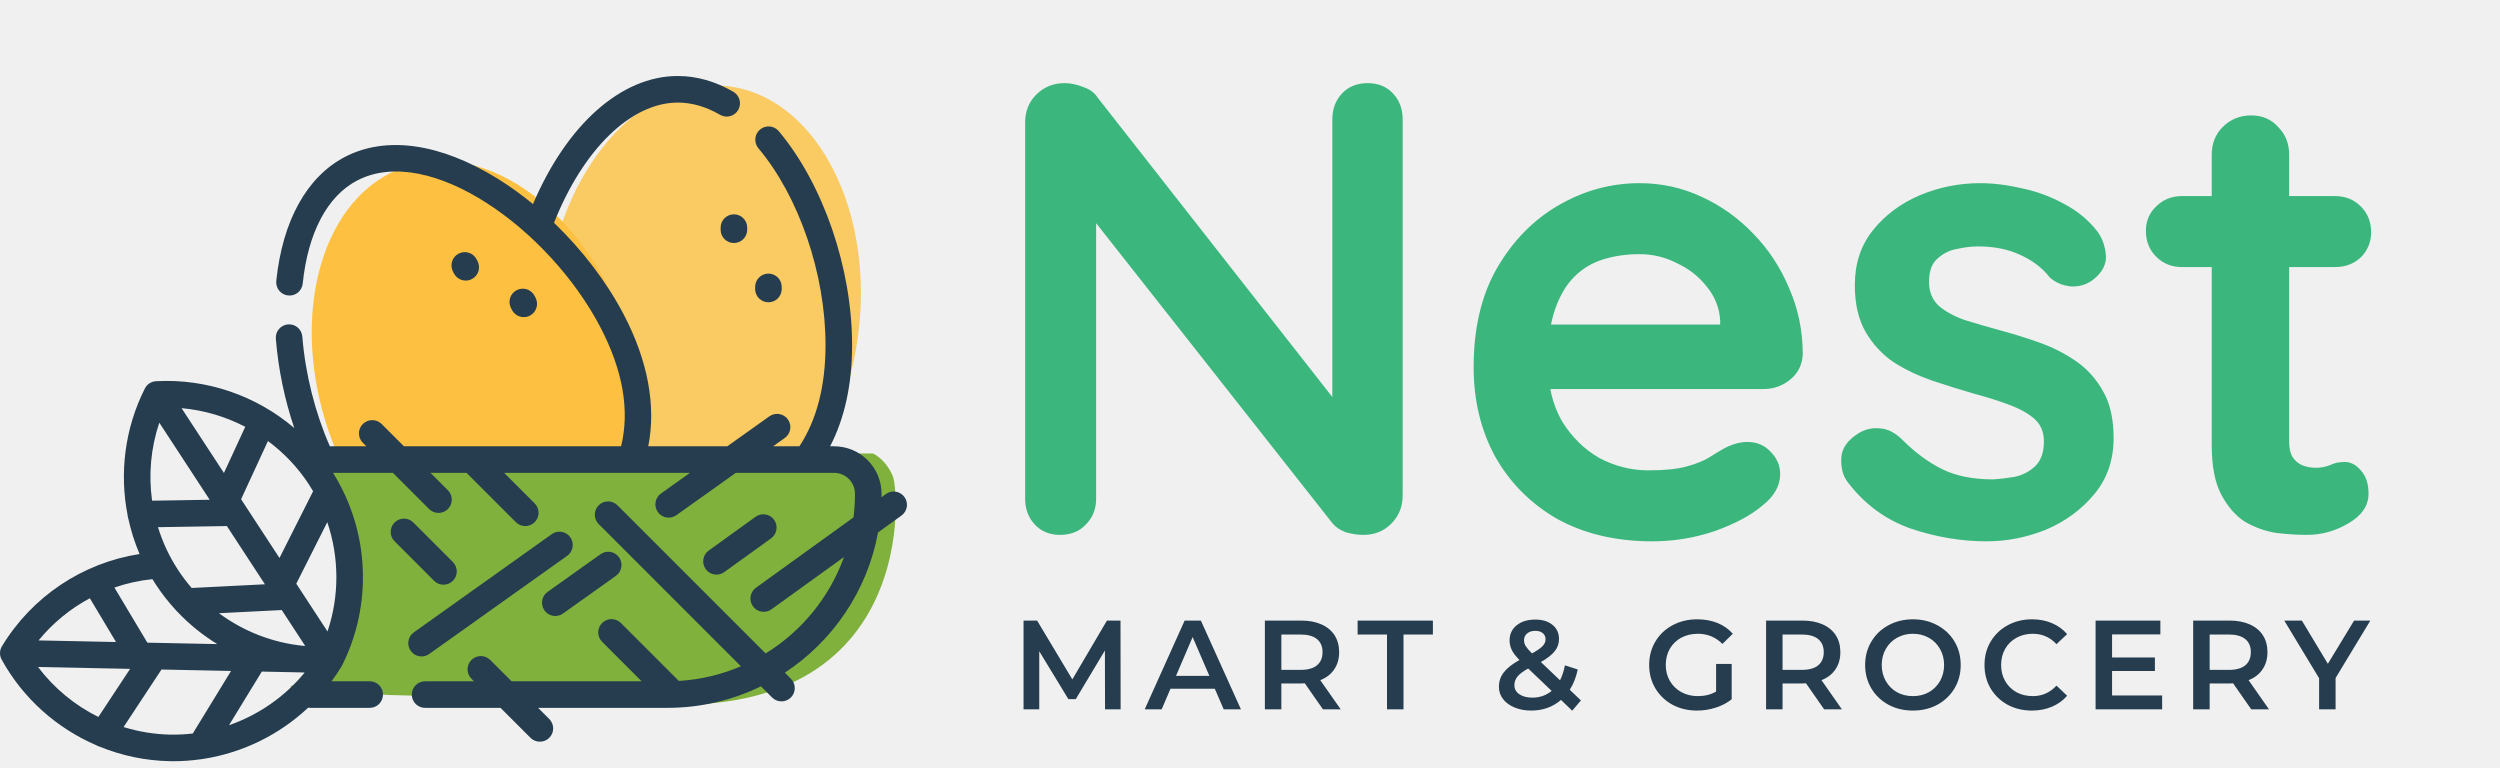
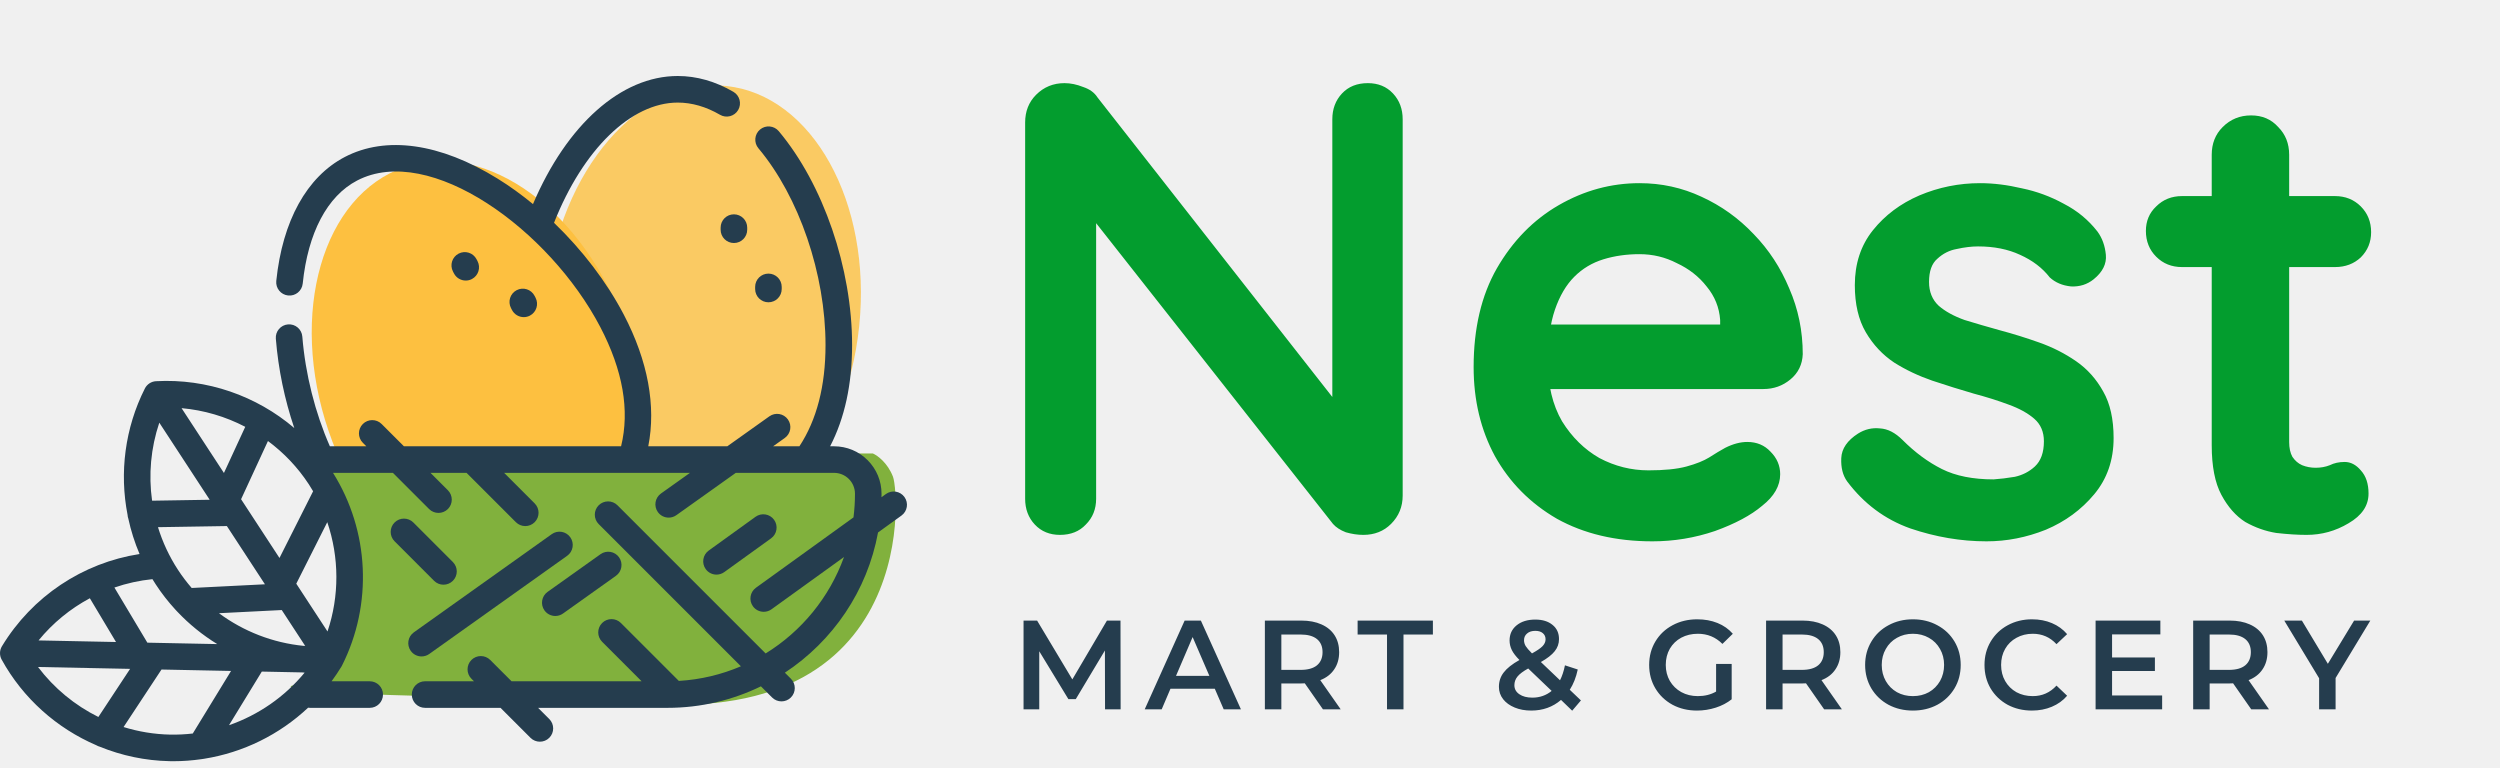
<svg xmlns="http://www.w3.org/2000/svg" width="215" height="66" viewBox="0 0 215 66" fill="none">
  <g clip-path="url(#clip0)">
    <ellipse opacity="0.8" cx="60.443" cy="26.667" rx="13.519" ry="19.377" transform="rotate(5.91321 60.4431 26.6666)" fill="#FDC040" />
    <ellipse cx="41.055" cy="32.706" rx="13.519" ry="19.377" transform="rotate(-18.8509 41.0546 32.7057)" fill="#FDC040" />
    <path d="M27 39H75.071C75.455 39.167 76.337 39.8 76.797 41C77.373 42.5 79 64.5 51.5 60C29.862 60 24.813 59.333 25.005 59C29 58 29.5 54 30 51C30.5 48 27 39 27 39Z" fill="#81B13D" />
    <path d="M63.117 18.432C62.486 18.432 61.974 18.944 61.974 19.575V19.757C61.974 20.389 62.486 20.9 63.117 20.9C63.748 20.9 64.26 20.389 64.26 19.757V19.575C64.26 18.944 63.748 18.432 63.117 18.432Z" fill="#253D4E" />
    <path d="M66.085 23.53C65.454 23.53 64.942 24.041 64.942 24.672V24.855C64.942 25.486 65.454 25.997 66.085 25.997C66.716 25.997 67.227 25.486 67.227 24.855V24.672C67.227 24.041 66.716 23.53 66.085 23.53Z" fill="#253D4E" />
    <path d="M41.067 22.457L40.982 22.295C40.69 21.735 40 21.518 39.441 21.811C38.881 22.103 38.665 22.793 38.957 23.352L39.041 23.514C39.245 23.905 39.643 24.128 40.055 24.128C40.233 24.128 40.414 24.087 40.583 23.998C41.142 23.706 41.359 23.016 41.067 22.457Z" fill="#253D4E" />
    <path d="M46.057 25.602L45.972 25.44C45.68 24.88 44.99 24.663 44.431 24.956C43.871 25.248 43.655 25.938 43.947 26.497L44.031 26.659C44.235 27.05 44.633 27.273 45.045 27.273C45.223 27.273 45.404 27.232 45.573 27.143C46.132 26.851 46.349 26.161 46.057 25.602Z" fill="#253D4E" />
    <path d="M38.947 48.334L35.549 44.935C35.103 44.489 34.379 44.489 33.933 44.935C33.487 45.381 33.487 46.105 33.933 46.551L37.331 49.95C37.555 50.173 37.847 50.284 38.139 50.284C38.432 50.284 38.724 50.173 38.947 49.95C39.394 49.503 39.394 48.78 38.947 48.334Z" fill="#253D4E" />
    <path d="M49.045 46.205C48.68 45.691 47.966 45.57 47.452 45.936L35.591 54.381C35.077 54.746 34.957 55.46 35.323 55.974C35.546 56.287 35.898 56.454 36.255 56.454C36.484 56.454 36.715 56.385 36.916 56.242L48.777 47.798C49.291 47.432 49.411 46.719 49.045 46.205Z" fill="#253D4E" />
    <path d="M53.239 47.928C52.873 47.414 52.16 47.294 51.645 47.66L47.092 50.901C46.578 51.267 46.458 51.981 46.824 52.495C47.047 52.808 47.399 52.975 47.756 52.975C47.985 52.975 48.217 52.906 48.418 52.763L52.97 49.521C53.484 49.156 53.604 48.442 53.239 47.928Z" fill="#253D4E" />
    <path d="M77.784 42.744C77.415 42.232 76.701 42.116 76.189 42.485L75.808 42.76C75.81 42.662 75.812 42.564 75.812 42.466C75.812 41.376 75.388 40.35 74.616 39.575C73.844 38.805 72.818 38.381 71.728 38.381H71.39C72.644 35.958 73.28 33.041 73.28 29.673C73.28 23.068 70.805 15.848 66.973 11.28C66.567 10.797 65.847 10.734 65.363 11.139C64.88 11.545 64.817 12.266 65.222 12.749C68.729 16.93 70.995 23.573 70.995 29.673C70.995 33.188 70.24 36.114 68.749 38.381H66.487L67.492 37.666C68.007 37.3 68.126 36.586 67.76 36.072C67.395 35.558 66.682 35.438 66.167 35.804L62.547 38.381H55.751C56.436 34.912 55.722 31.036 53.653 27.071C52.171 24.234 50.067 21.488 47.646 19.162C50.139 12.856 54.265 8.822 58.286 8.822C59.5 8.822 60.724 9.175 61.922 9.872C62.468 10.189 63.167 10.004 63.484 9.458C63.801 8.913 63.616 8.213 63.071 7.896C61.519 6.994 59.909 6.536 58.286 6.536C53.422 6.536 48.745 10.716 45.837 17.552C44.846 16.737 43.82 15.995 42.774 15.35C37.852 12.31 33.191 11.654 29.65 13.502C26.385 15.209 24.293 18.993 23.76 24.158C23.695 24.786 24.151 25.347 24.779 25.412C25.408 25.478 25.968 25.02 26.033 24.393C26.484 20.016 28.145 16.867 30.708 15.528C36.949 12.27 47.255 19.757 51.627 28.129C53.571 31.853 54.169 35.297 53.413 38.381H40.602C40.599 38.381 40.596 38.381 40.593 38.381H34.738L32.82 36.464C32.374 36.018 31.65 36.018 31.204 36.464C30.758 36.91 30.758 37.633 31.204 38.08L31.506 38.381H28.369C27.096 35.489 26.259 32.167 26 28.945C25.95 28.316 25.399 27.846 24.77 27.898C24.141 27.948 23.672 28.499 23.722 29.128C23.933 31.747 24.474 34.352 25.308 36.811C22.051 34.036 17.798 32.545 13.418 32.783C13.01 32.805 12.645 33.044 12.46 33.408C10.742 36.811 10.259 40.651 10.972 44.288C10.978 44.398 11 44.504 11.036 44.603C11.26 45.641 11.583 46.66 12.002 47.646C7.111 48.405 2.769 51.287 0.165 55.581C-0.046 55.931 -0.055 56.367 0.142 56.725C1.983 60.066 4.885 62.633 8.294 64.096C8.385 64.149 8.48 64.19 8.578 64.216C10.461 64.983 12.491 65.417 14.579 65.46C14.693 65.463 14.807 65.464 14.921 65.464C15.733 65.464 16.539 65.402 17.332 65.287C17.407 65.282 17.481 65.273 17.553 65.254C20.911 64.72 24.033 63.178 26.498 60.861C26.554 60.869 26.611 60.875 26.669 60.875H31.796C32.427 60.875 32.938 60.364 32.938 59.732C32.938 59.101 32.427 58.59 31.796 58.59H28.515C28.815 58.183 29.099 57.763 29.364 57.326C29.372 57.313 29.378 57.299 29.386 57.285C29.393 57.273 29.401 57.262 29.407 57.249C32.069 51.977 31.767 45.653 28.64 40.666H33.791L36.902 43.777C37.125 44 37.417 44.111 37.71 44.111C38.002 44.111 38.294 44 38.518 43.777C38.964 43.331 38.964 42.607 38.518 42.161L37.023 40.666H40.124L44.366 44.908C44.589 45.131 44.882 45.243 45.174 45.243C45.466 45.243 45.759 45.131 45.982 44.908C46.428 44.462 46.428 43.738 45.982 43.292L43.356 40.666H54.271C54.272 40.666 54.273 40.667 54.275 40.667C54.276 40.667 54.277 40.666 54.278 40.666H59.338L56.843 42.442C56.329 42.808 56.209 43.522 56.575 44.036C56.798 44.349 57.15 44.516 57.507 44.516C57.736 44.516 57.968 44.447 58.169 44.304L63.278 40.666H69.345C69.345 40.666 69.346 40.666 69.347 40.666C69.348 40.666 69.348 40.666 69.349 40.666H71.729C72.209 40.666 72.662 40.853 73.001 41.191C73.341 41.532 73.528 41.985 73.528 42.465C73.528 43.153 73.484 43.831 73.4 44.496L65.011 50.546C64.499 50.915 64.383 51.629 64.752 52.141C64.976 52.451 65.325 52.615 65.68 52.615C65.912 52.615 66.145 52.545 66.347 52.4L72.584 47.903C71.338 51.37 68.936 54.29 65.845 56.197L53.103 43.455C52.657 43.009 51.934 43.009 51.487 43.455C51.041 43.902 51.041 44.625 51.487 45.071L63.717 57.301C62.061 58.009 60.264 58.446 58.38 58.559L53.398 53.578C52.952 53.132 52.229 53.132 51.783 53.578C51.336 54.024 51.336 54.748 51.783 55.194L55.178 58.589H43.993L42.159 56.756C41.713 56.31 40.99 56.31 40.544 56.756C40.097 57.203 40.097 57.926 40.544 58.372L40.761 58.589H36.556C35.925 58.589 35.414 59.101 35.414 59.732C35.414 60.363 35.925 60.875 36.556 60.875H43.045L45.622 63.452C45.845 63.675 46.138 63.786 46.43 63.786C46.722 63.786 47.015 63.675 47.238 63.452C47.684 63.005 47.684 62.282 47.238 61.836L46.277 60.875H57.401C60.282 60.875 63.01 60.209 65.44 59.025L66.4 59.984C66.623 60.208 66.916 60.319 67.208 60.319C67.5 60.319 67.793 60.208 68.016 59.984C68.462 59.538 68.462 58.815 68.016 58.368L67.499 57.851C71.618 55.139 74.589 50.82 75.511 45.792L77.526 44.339C78.037 43.97 78.153 43.256 77.784 42.744ZM26.56 41.651C26.688 41.847 26.809 42.047 26.927 42.248L24.035 47.986L20.733 42.933L23.044 37.928C24.409 38.939 25.606 40.192 26.56 41.651ZM22.784 50.249L16.485 50.566C16.06 50.076 15.665 49.556 15.306 49.006C14.554 47.856 13.981 46.62 13.586 45.337L19.511 45.241L22.784 50.249ZM21.091 36.706L19.258 40.676L15.614 35.101C17.541 35.272 19.401 35.825 21.091 36.706ZM13.7 36.35L18.033 42.979L13.079 43.06C12.765 40.823 12.969 38.522 13.7 36.35ZM13.11 49.807C13.202 49.958 13.296 50.108 13.393 50.256C13.9 51.033 14.468 51.758 15.086 52.43C15.131 52.489 15.182 52.543 15.237 52.592C16.263 53.679 17.424 54.619 18.684 55.392L12.673 55.269L9.839 50.528C10.888 50.166 11.985 49.922 13.11 49.807ZM7.727 51.449L9.977 55.213L3.316 55.076C4.543 53.577 6.045 52.348 7.727 51.449ZM8.46 61.66C6.436 60.656 4.651 59.19 3.27 57.361L11.188 57.523L8.46 61.66ZM16.579 63.082C15.935 63.156 15.283 63.189 14.625 63.176C13.252 63.147 11.908 62.923 10.627 62.525L13.889 57.579L19.87 57.702L16.579 63.082ZM19.694 62.368L22.516 57.756L25.985 57.828C26.056 57.834 26.127 57.839 26.199 57.845C24.48 59.932 22.218 61.491 19.694 62.368ZM26.118 55.545C23.467 55.285 20.947 54.302 18.83 52.736L24.231 52.464L26.246 55.548L26.118 55.545ZM28.166 54.307L25.48 50.197L28.146 44.907C29.177 47.936 29.195 51.25 28.166 54.307Z" fill="#253D4E" />
    <path d="M66.571 44.703C66.202 44.191 65.488 44.075 64.976 44.444L60.95 47.347C60.438 47.717 60.322 48.431 60.691 48.943C60.915 49.252 61.264 49.417 61.619 49.417C61.851 49.417 62.084 49.347 62.286 49.201L66.313 46.298C66.825 45.929 66.94 45.215 66.571 44.703Z" fill="#253D4E" />
  </g>
  <path d="M95.033 61L95.022 55.942L92.515 60.128H91.883L89.376 56.008V61H88.025V53.37H89.191L92.221 58.428L95.197 53.37H96.363L96.374 61H95.033ZM104.474 59.234H100.659L99.906 61H98.446L101.879 53.37H103.275L106.719 61H105.237L104.474 59.234ZM104.005 58.122L102.566 54.787L101.138 58.122H104.005ZM113.772 61L112.213 58.766C112.147 58.773 112.049 58.776 111.919 58.776H110.196V61H108.779V53.37H111.919C112.58 53.37 113.154 53.479 113.641 53.697C114.135 53.915 114.513 54.227 114.774 54.634C115.036 55.041 115.167 55.525 115.167 56.084C115.167 56.658 115.025 57.152 114.742 57.566C114.465 57.981 114.066 58.289 113.543 58.493L115.298 61H113.772ZM113.739 56.084C113.739 55.597 113.579 55.223 113.259 54.961C112.939 54.7 112.471 54.569 111.853 54.569H110.196V57.61H111.853C112.471 57.61 112.939 57.479 113.259 57.218C113.579 56.949 113.739 56.571 113.739 56.084ZM119.283 54.569H116.755V53.37H123.229V54.569H120.7V61H119.283V54.569ZM135.208 61.12L134.248 60.193C133.536 60.804 132.682 61.109 131.687 61.109C131.156 61.109 130.68 61.022 130.259 60.847C129.837 60.673 129.507 60.433 129.267 60.128C129.027 59.816 128.907 59.463 128.907 59.071C128.907 58.598 129.045 58.184 129.322 57.828C129.598 57.465 130.048 57.109 130.673 56.76C130.368 56.455 130.15 56.171 130.019 55.91C129.888 55.641 129.823 55.365 129.823 55.081C129.823 54.544 130.023 54.111 130.422 53.784C130.829 53.45 131.367 53.283 132.036 53.283C132.653 53.283 133.147 53.435 133.518 53.741C133.889 54.038 134.074 54.446 134.074 54.961C134.074 55.354 133.95 55.703 133.703 56.008C133.464 56.313 133.068 56.622 132.515 56.934L134.161 58.504C134.343 58.148 134.485 57.719 134.586 57.218L135.687 57.577C135.542 58.253 135.313 58.834 135 59.321L135.96 60.237L135.208 61.12ZM132.036 54.253C131.738 54.253 131.502 54.329 131.327 54.482C131.153 54.627 131.066 54.82 131.066 55.059C131.066 55.234 131.113 55.401 131.207 55.561C131.302 55.714 131.483 55.924 131.752 56.193C132.188 55.953 132.49 55.746 132.657 55.572C132.831 55.39 132.919 55.194 132.919 54.983C132.919 54.758 132.839 54.58 132.679 54.449C132.526 54.318 132.312 54.253 132.036 54.253ZM131.785 59.997C132.417 59.997 132.969 59.805 133.442 59.419L131.425 57.49C130.989 57.73 130.68 57.962 130.499 58.188C130.324 58.406 130.237 58.653 130.237 58.929C130.237 59.249 130.379 59.507 130.662 59.703C130.946 59.899 131.32 59.997 131.785 59.997ZM147.584 57.098H148.924V60.139C148.532 60.451 148.074 60.691 147.551 60.858C147.028 61.025 146.49 61.109 145.938 61.109C145.16 61.109 144.459 60.942 143.834 60.608C143.209 60.266 142.719 59.797 142.363 59.202C142.006 58.606 141.828 57.934 141.828 57.185C141.828 56.437 142.006 55.764 142.363 55.169C142.719 54.573 143.209 54.108 143.834 53.773C144.466 53.432 145.175 53.261 145.96 53.261C146.599 53.261 147.18 53.366 147.704 53.577C148.227 53.788 148.666 54.097 149.022 54.504L148.129 55.376C147.547 54.794 146.846 54.504 146.025 54.504C145.487 54.504 145.008 54.616 144.586 54.842C144.172 55.067 143.845 55.383 143.605 55.79C143.373 56.197 143.256 56.662 143.256 57.185C143.256 57.694 143.373 58.151 143.605 58.558C143.845 58.965 144.172 59.285 144.586 59.518C145.008 59.75 145.484 59.866 146.014 59.866C146.61 59.866 147.133 59.736 147.584 59.474V57.098ZM156.875 61L155.317 58.766C155.251 58.773 155.153 58.776 155.022 58.776H153.3V61H151.883V53.37H155.022C155.684 53.37 156.258 53.479 156.745 53.697C157.239 53.915 157.617 54.227 157.878 54.634C158.14 55.041 158.271 55.525 158.271 56.084C158.271 56.658 158.129 57.152 157.846 57.566C157.569 57.981 157.17 58.289 156.647 58.493L158.401 61H156.875ZM156.843 56.084C156.843 55.597 156.683 55.223 156.363 54.961C156.043 54.7 155.575 54.569 154.957 54.569H153.3V57.61H154.957C155.575 57.61 156.043 57.479 156.363 57.218C156.683 56.949 156.843 56.571 156.843 56.084ZM164.51 61.109C163.733 61.109 163.032 60.942 162.407 60.608C161.782 60.266 161.291 59.797 160.935 59.202C160.579 58.598 160.401 57.926 160.401 57.185C160.401 56.444 160.579 55.775 160.935 55.179C161.291 54.576 161.782 54.108 162.407 53.773C163.032 53.432 163.733 53.261 164.51 53.261C165.288 53.261 165.989 53.432 166.614 53.773C167.239 54.108 167.729 54.573 168.086 55.169C168.442 55.764 168.62 56.437 168.62 57.185C168.62 57.934 168.442 58.606 168.086 59.202C167.729 59.797 167.239 60.266 166.614 60.608C165.989 60.942 165.288 61.109 164.51 61.109ZM164.51 59.866C165.019 59.866 165.477 59.754 165.884 59.529C166.291 59.296 166.61 58.976 166.843 58.569C167.075 58.155 167.192 57.694 167.192 57.185C167.192 56.676 167.075 56.218 166.843 55.812C166.61 55.397 166.291 55.078 165.884 54.852C165.477 54.62 165.019 54.504 164.51 54.504C164.002 54.504 163.544 54.62 163.137 54.852C162.73 55.078 162.41 55.397 162.178 55.812C161.945 56.218 161.829 56.676 161.829 57.185C161.829 57.694 161.945 58.155 162.178 58.569C162.41 58.976 162.73 59.296 163.137 59.529C163.544 59.754 164.002 59.866 164.51 59.866ZM174.743 61.109C173.973 61.109 173.275 60.942 172.65 60.608C172.033 60.266 171.546 59.797 171.19 59.202C170.841 58.606 170.667 57.934 170.667 57.185C170.667 56.437 170.845 55.764 171.201 55.169C171.557 54.573 172.044 54.108 172.661 53.773C173.286 53.432 173.984 53.261 174.754 53.261C175.379 53.261 175.949 53.37 176.465 53.588C176.981 53.806 177.417 54.122 177.773 54.536L176.858 55.397C176.306 54.801 175.626 54.504 174.82 54.504C174.296 54.504 173.828 54.62 173.413 54.852C172.999 55.078 172.676 55.394 172.443 55.801C172.211 56.208 172.095 56.669 172.095 57.185C172.095 57.701 172.211 58.162 172.443 58.569C172.676 58.976 172.999 59.296 173.413 59.529C173.828 59.754 174.296 59.866 174.82 59.866C175.626 59.866 176.306 59.565 176.858 58.962L177.773 59.834C177.417 60.248 176.978 60.564 176.455 60.782C175.939 61 175.368 61.109 174.743 61.109ZM185.944 59.812V61H180.221V53.37H185.791V54.558H181.638V56.542H185.322V57.708H181.638V59.812H185.944ZM193.605 61L192.047 58.766C191.981 58.773 191.883 58.776 191.752 58.776H190.03V61H188.613V53.37H191.752C192.414 53.37 192.988 53.479 193.475 53.697C193.969 53.915 194.347 54.227 194.608 54.634C194.87 55.041 195.001 55.525 195.001 56.084C195.001 56.658 194.859 57.152 194.576 57.566C194.299 57.981 193.9 58.289 193.377 58.493L195.131 61H193.605ZM193.573 56.084C193.573 55.597 193.413 55.223 193.093 54.961C192.773 54.7 192.305 54.569 191.687 54.569H190.03V57.61H191.687C192.305 57.61 192.773 57.479 193.093 57.218C193.413 56.949 193.573 56.571 193.573 56.084ZM200.861 58.308V61H199.444V58.33L196.447 53.37H197.962L200.196 57.087L202.453 53.37H203.848L200.861 58.308Z" fill="#253D4E" />
-   <path d="M117.633 7.15C118.521 7.15 119.243 7.446 119.798 8.038C120.353 8.63 120.63 9.37 120.63 10.258V42.614C120.63 43.577 120.297 44.391 119.631 45.056C119.002 45.685 118.207 46 117.245 46C116.764 46 116.264 45.926 115.746 45.778C115.265 45.593 114.895 45.352 114.636 45.056L92.825 17.362L94.267 16.474V42.892C94.267 43.78 93.972 44.52 93.379 45.112C92.825 45.704 92.085 46 91.159 46C90.272 46 89.55 45.704 88.995 45.112C88.44 44.52 88.162 43.78 88.162 42.892V10.536C88.162 9.573 88.477 8.778 89.106 8.149C89.772 7.483 90.586 7.15 91.548 7.15C92.066 7.15 92.603 7.261 93.157 7.483C93.713 7.668 94.12 7.964 94.379 8.371L115.524 35.344L114.58 36.01V10.258C114.58 9.37 114.858 8.63 115.413 8.038C115.968 7.446 116.708 7.15 117.633 7.15ZM142.106 46.555C138.961 46.555 136.223 45.907 133.892 44.612C131.598 43.281 129.822 41.486 128.564 39.229C127.343 36.972 126.732 34.419 126.732 31.57C126.732 28.24 127.398 25.41 128.73 23.078C130.099 20.71 131.875 18.898 134.058 17.64C136.241 16.381 138.554 15.752 140.996 15.752C142.883 15.752 144.659 16.141 146.324 16.918C148.026 17.695 149.524 18.768 150.819 20.137C152.114 21.469 153.132 23.023 153.872 24.799C154.649 26.575 155.037 28.462 155.037 30.46C155 31.348 154.649 32.069 153.983 32.624C153.317 33.179 152.54 33.457 151.652 33.457H130.451L128.786 27.907H149.154L147.933 29.017V27.518C147.859 26.445 147.471 25.483 146.768 24.633C146.102 23.782 145.251 23.116 144.215 22.634C143.216 22.116 142.143 21.858 140.996 21.858C139.886 21.858 138.85 22.006 137.888 22.302C136.926 22.598 136.093 23.097 135.39 23.8C134.687 24.503 134.132 25.447 133.725 26.631C133.318 27.814 133.115 29.313 133.115 31.126C133.115 33.124 133.522 34.826 134.336 36.232C135.187 37.601 136.26 38.656 137.555 39.395C138.887 40.099 140.293 40.45 141.773 40.45C143.142 40.45 144.233 40.339 145.047 40.117C145.861 39.895 146.509 39.636 146.99 39.34C147.508 39.007 147.97 38.73 148.377 38.508C149.043 38.175 149.672 38.008 150.264 38.008C151.078 38.008 151.744 38.285 152.262 38.84C152.817 39.395 153.095 40.043 153.095 40.783C153.095 41.782 152.577 42.688 151.541 43.502C150.579 44.316 149.228 45.038 147.489 45.667C145.75 46.259 143.956 46.555 142.106 46.555ZM158.849 41.394C158.479 40.876 158.312 40.209 158.349 39.395C158.386 38.581 158.867 37.879 159.792 37.286C160.384 36.916 161.013 36.769 161.679 36.843C162.345 36.88 162.993 37.212 163.622 37.842C164.695 38.914 165.823 39.747 167.007 40.339C168.191 40.931 169.671 41.227 171.447 41.227C172.002 41.19 172.613 41.116 173.279 41.005C173.945 40.857 174.518 40.561 174.999 40.117C175.517 39.636 175.776 38.914 175.776 37.953C175.776 37.139 175.499 36.491 174.944 36.01C174.389 35.529 173.649 35.122 172.724 34.789C171.836 34.456 170.837 34.142 169.727 33.846C168.58 33.513 167.396 33.142 166.175 32.736C164.991 32.328 163.899 31.811 162.9 31.181C161.901 30.515 161.087 29.646 160.458 28.573C159.829 27.5 159.515 26.149 159.515 24.521C159.515 22.672 160.033 21.099 161.069 19.804C162.105 18.509 163.437 17.51 165.065 16.807C166.73 16.104 168.469 15.752 170.282 15.752C171.429 15.752 172.631 15.9 173.889 16.197C175.147 16.456 176.35 16.899 177.497 17.529C178.644 18.12 179.606 18.916 180.383 19.915C180.79 20.47 181.03 21.136 181.104 21.913C181.178 22.69 180.827 23.393 180.05 24.022C179.495 24.466 178.847 24.669 178.107 24.633C177.367 24.558 176.757 24.299 176.276 23.855C175.647 23.041 174.796 22.394 173.723 21.913C172.687 21.432 171.484 21.192 170.115 21.192C169.56 21.192 168.95 21.265 168.284 21.413C167.655 21.524 167.1 21.802 166.619 22.246C166.138 22.653 165.897 23.319 165.897 24.244C165.897 25.095 166.175 25.779 166.73 26.297C167.285 26.779 168.025 27.186 168.95 27.518C169.912 27.814 170.929 28.11 172.002 28.407C173.112 28.703 174.241 29.054 175.388 29.461C176.535 29.868 177.589 30.404 178.551 31.07C179.513 31.736 180.29 32.606 180.882 33.679C181.474 34.715 181.77 36.047 181.77 37.675C181.77 39.562 181.215 41.172 180.105 42.504C178.995 43.836 177.608 44.853 175.943 45.556C174.278 46.222 172.576 46.555 170.837 46.555C168.654 46.555 166.471 46.185 164.288 45.445C162.105 44.668 160.292 43.318 158.849 41.394ZM187.655 16.863H200.808C201.696 16.863 202.436 17.159 203.028 17.75C203.62 18.343 203.916 19.082 203.916 19.971C203.916 20.822 203.62 21.543 203.028 22.135C202.436 22.69 201.696 22.968 200.808 22.968H187.655C186.767 22.968 186.027 22.672 185.435 22.079C184.843 21.488 184.547 20.747 184.547 19.86C184.547 19.009 184.843 18.305 185.435 17.75C186.027 17.159 186.767 16.863 187.655 16.863ZM193.593 9.925C194.555 9.925 195.332 10.258 195.924 10.924C196.553 11.553 196.868 12.348 196.868 13.31V38.008C196.868 38.526 196.96 38.952 197.145 39.285C197.367 39.617 197.645 39.858 197.978 40.006C198.348 40.154 198.736 40.228 199.143 40.228C199.587 40.228 199.994 40.154 200.364 40.006C200.734 39.821 201.16 39.728 201.641 39.728C202.159 39.728 202.621 39.969 203.028 40.45C203.472 40.931 203.694 41.597 203.694 42.448C203.694 43.484 203.121 44.335 201.974 45.001C200.864 45.667 199.661 46 198.366 46C197.589 46 196.72 45.944 195.758 45.834C194.833 45.685 193.945 45.371 193.094 44.89C192.28 44.372 191.595 43.595 191.04 42.559C190.485 41.523 190.208 40.099 190.208 38.285V13.31C190.208 12.348 190.522 11.553 191.151 10.924C191.817 10.258 192.631 9.925 193.593 9.925Z" fill="#3BB77E" />
+   <path d="M117.633 7.15C118.521 7.15 119.243 7.446 119.798 8.038C120.353 8.63 120.63 9.37 120.63 10.258V42.614C120.63 43.577 120.297 44.391 119.631 45.056C119.002 45.685 118.207 46 117.245 46C116.764 46 116.264 45.926 115.746 45.778C115.265 45.593 114.895 45.352 114.636 45.056L92.825 17.362L94.267 16.474V42.892C94.267 43.78 93.972 44.52 93.379 45.112C92.825 45.704 92.085 46 91.159 46C90.272 46 89.55 45.704 88.995 45.112C88.44 44.52 88.162 43.78 88.162 42.892V10.536C88.162 9.573 88.477 8.778 89.106 8.149C89.772 7.483 90.586 7.15 91.548 7.15C92.066 7.15 92.603 7.261 93.157 7.483C93.713 7.668 94.12 7.964 94.379 8.371L115.524 35.344L114.58 36.01V10.258C114.58 9.37 114.858 8.63 115.413 8.038C115.968 7.446 116.708 7.15 117.633 7.15ZM142.106 46.555C138.961 46.555 136.223 45.907 133.892 44.612C131.598 43.281 129.822 41.486 128.564 39.229C127.343 36.972 126.732 34.419 126.732 31.57C126.732 28.24 127.398 25.41 128.73 23.078C130.099 20.71 131.875 18.898 134.058 17.64C136.241 16.381 138.554 15.752 140.996 15.752C142.883 15.752 144.659 16.141 146.324 16.918C148.026 17.695 149.524 18.768 150.819 20.137C152.114 21.469 153.132 23.023 153.872 24.799C154.649 26.575 155.037 28.462 155.037 30.46C155 31.348 154.649 32.069 153.983 32.624C153.317 33.179 152.54 33.457 151.652 33.457H130.451L128.786 27.907H149.154L147.933 29.017V27.518C147.859 26.445 147.471 25.483 146.768 24.633C146.102 23.782 145.251 23.116 144.215 22.634C143.216 22.116 142.143 21.858 140.996 21.858C139.886 21.858 138.85 22.006 137.888 22.302C136.926 22.598 136.093 23.097 135.39 23.8C134.687 24.503 134.132 25.447 133.725 26.631C133.318 27.814 133.115 29.313 133.115 31.126C133.115 33.124 133.522 34.826 134.336 36.232C135.187 37.601 136.26 38.656 137.555 39.395C138.887 40.099 140.293 40.45 141.773 40.45C143.142 40.45 144.233 40.339 145.047 40.117C145.861 39.895 146.509 39.636 146.99 39.34C147.508 39.007 147.97 38.73 148.377 38.508C149.043 38.175 149.672 38.008 150.264 38.008C151.078 38.008 151.744 38.285 152.262 38.84C152.817 39.395 153.095 40.043 153.095 40.783C153.095 41.782 152.577 42.688 151.541 43.502C150.579 44.316 149.228 45.038 147.489 45.667C145.75 46.259 143.956 46.555 142.106 46.555ZM158.849 41.394C158.479 40.876 158.312 40.209 158.349 39.395C158.386 38.581 158.867 37.879 159.792 37.286C160.384 36.916 161.013 36.769 161.679 36.843C162.345 36.88 162.993 37.212 163.622 37.842C164.695 38.914 165.823 39.747 167.007 40.339C168.191 40.931 169.671 41.227 171.447 41.227C172.002 41.19 172.613 41.116 173.279 41.005C173.945 40.857 174.518 40.561 174.999 40.117C175.517 39.636 175.776 38.914 175.776 37.953C175.776 37.139 175.499 36.491 174.944 36.01C174.389 35.529 173.649 35.122 172.724 34.789C171.836 34.456 170.837 34.142 169.727 33.846C168.58 33.513 167.396 33.142 166.175 32.736C164.991 32.328 163.899 31.811 162.9 31.181C161.901 30.515 161.087 29.646 160.458 28.573C159.829 27.5 159.515 26.149 159.515 24.521C159.515 22.672 160.033 21.099 161.069 19.804C162.105 18.509 163.437 17.51 165.065 16.807C166.73 16.104 168.469 15.752 170.282 15.752C171.429 15.752 172.631 15.9 173.889 16.197C175.147 16.456 176.35 16.899 177.497 17.529C178.644 18.12 179.606 18.916 180.383 19.915C180.79 20.47 181.03 21.136 181.104 21.913C181.178 22.69 180.827 23.393 180.05 24.022C179.495 24.466 178.847 24.669 178.107 24.633C177.367 24.558 176.757 24.299 176.276 23.855C175.647 23.041 174.796 22.394 173.723 21.913C172.687 21.432 171.484 21.192 170.115 21.192C169.56 21.192 168.95 21.265 168.284 21.413C167.655 21.524 167.1 21.802 166.619 22.246C166.138 22.653 165.897 23.319 165.897 24.244C165.897 25.095 166.175 25.779 166.73 26.297C167.285 26.779 168.025 27.186 168.95 27.518C169.912 27.814 170.929 28.11 172.002 28.407C173.112 28.703 174.241 29.054 175.388 29.461C176.535 29.868 177.589 30.404 178.551 31.07C179.513 31.736 180.29 32.606 180.882 33.679C181.474 34.715 181.77 36.047 181.77 37.675C181.77 39.562 181.215 41.172 180.105 42.504C178.995 43.836 177.608 44.853 175.943 45.556C174.278 46.222 172.576 46.555 170.837 46.555C168.654 46.555 166.471 46.185 164.288 45.445C162.105 44.668 160.292 43.318 158.849 41.394ZM187.655 16.863H200.808C201.696 16.863 202.436 17.159 203.028 17.75C203.62 18.343 203.916 19.082 203.916 19.971C203.916 20.822 203.62 21.543 203.028 22.135C202.436 22.69 201.696 22.968 200.808 22.968H187.655C186.767 22.968 186.027 22.672 185.435 22.079C184.843 21.488 184.547 20.747 184.547 19.86C184.547 19.009 184.843 18.305 185.435 17.75C186.027 17.159 186.767 16.863 187.655 16.863ZM193.593 9.925C194.555 9.925 195.332 10.258 195.924 10.924C196.553 11.553 196.868 12.348 196.868 13.31V38.008C196.868 38.526 196.96 38.952 197.145 39.285C197.367 39.617 197.645 39.858 197.978 40.006C198.348 40.154 198.736 40.228 199.143 40.228C199.587 40.228 199.994 40.154 200.364 40.006C200.734 39.821 201.16 39.728 201.641 39.728C202.159 39.728 202.621 39.969 203.028 40.45C203.472 40.931 203.694 41.597 203.694 42.448C203.694 43.484 203.121 44.335 201.974 45.001C200.864 45.667 199.661 46 198.366 46C197.589 46 196.72 45.944 195.758 45.834C194.833 45.685 193.945 45.371 193.094 44.89C192.28 44.372 191.595 43.595 191.04 42.559C190.485 41.523 190.208 40.099 190.208 38.285V13.31C190.208 12.348 190.522 11.553 191.151 10.924C191.817 10.258 192.631 9.925 193.593 9.925Z" fill="#039D2E" />
  <defs>
    <clipPath id="clip0">
      <rect width="78" height="60" fill="white" transform="translate(0 6)" />
    </clipPath>
  </defs>
</svg>
